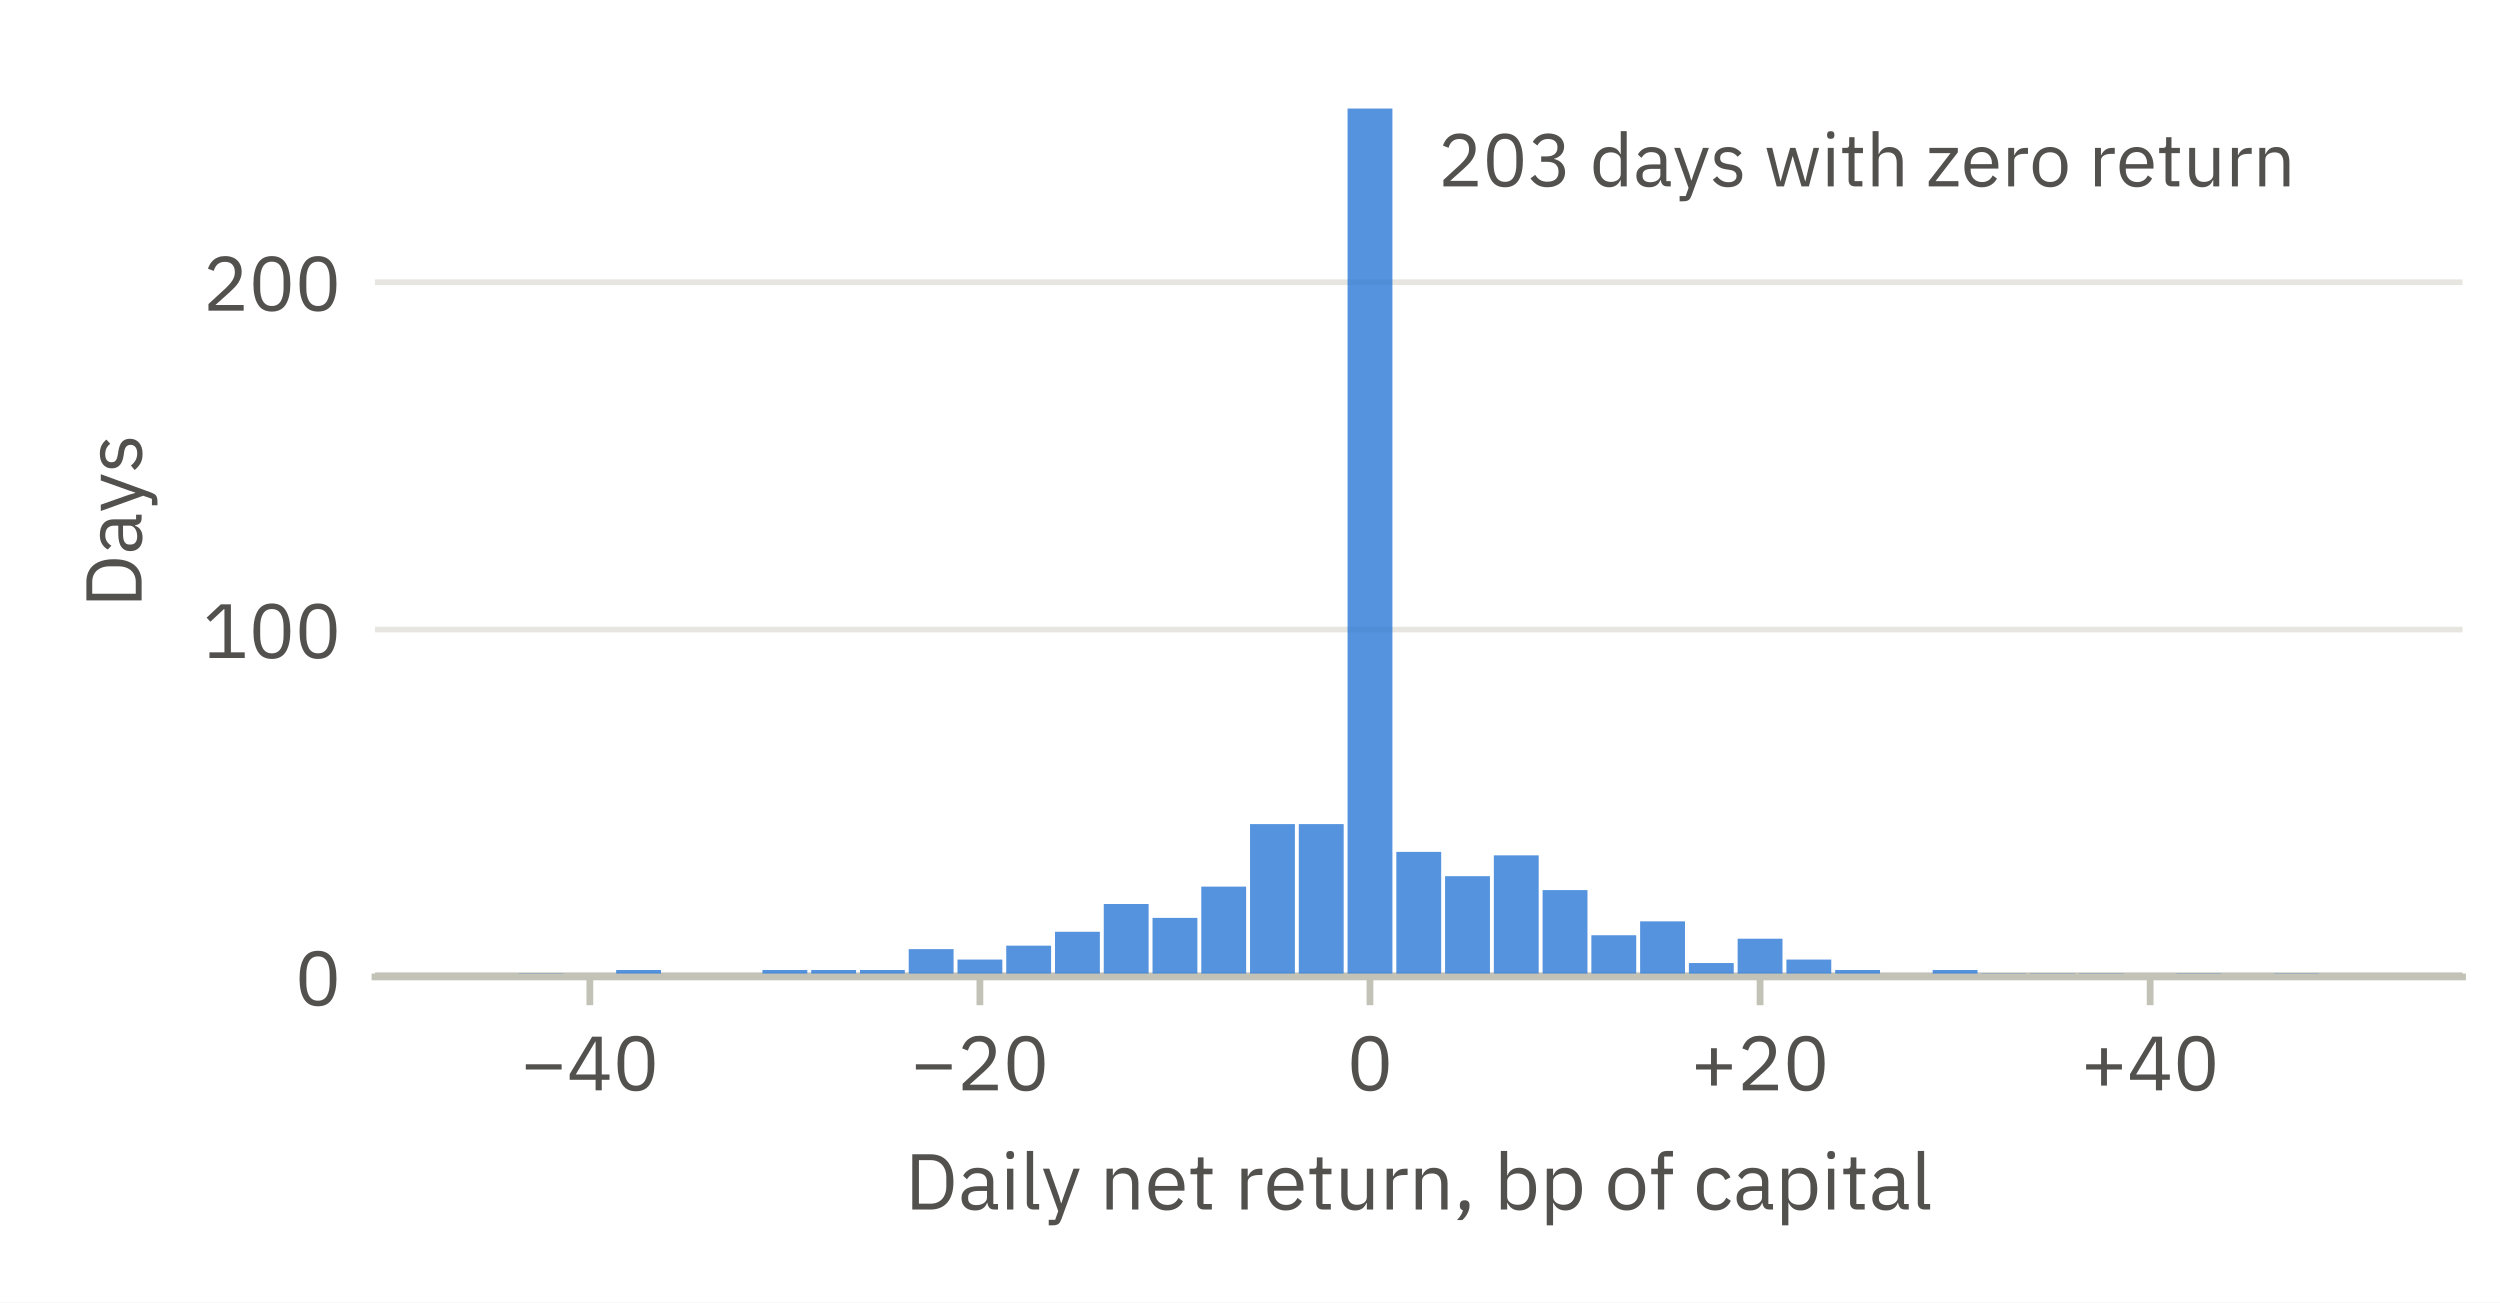
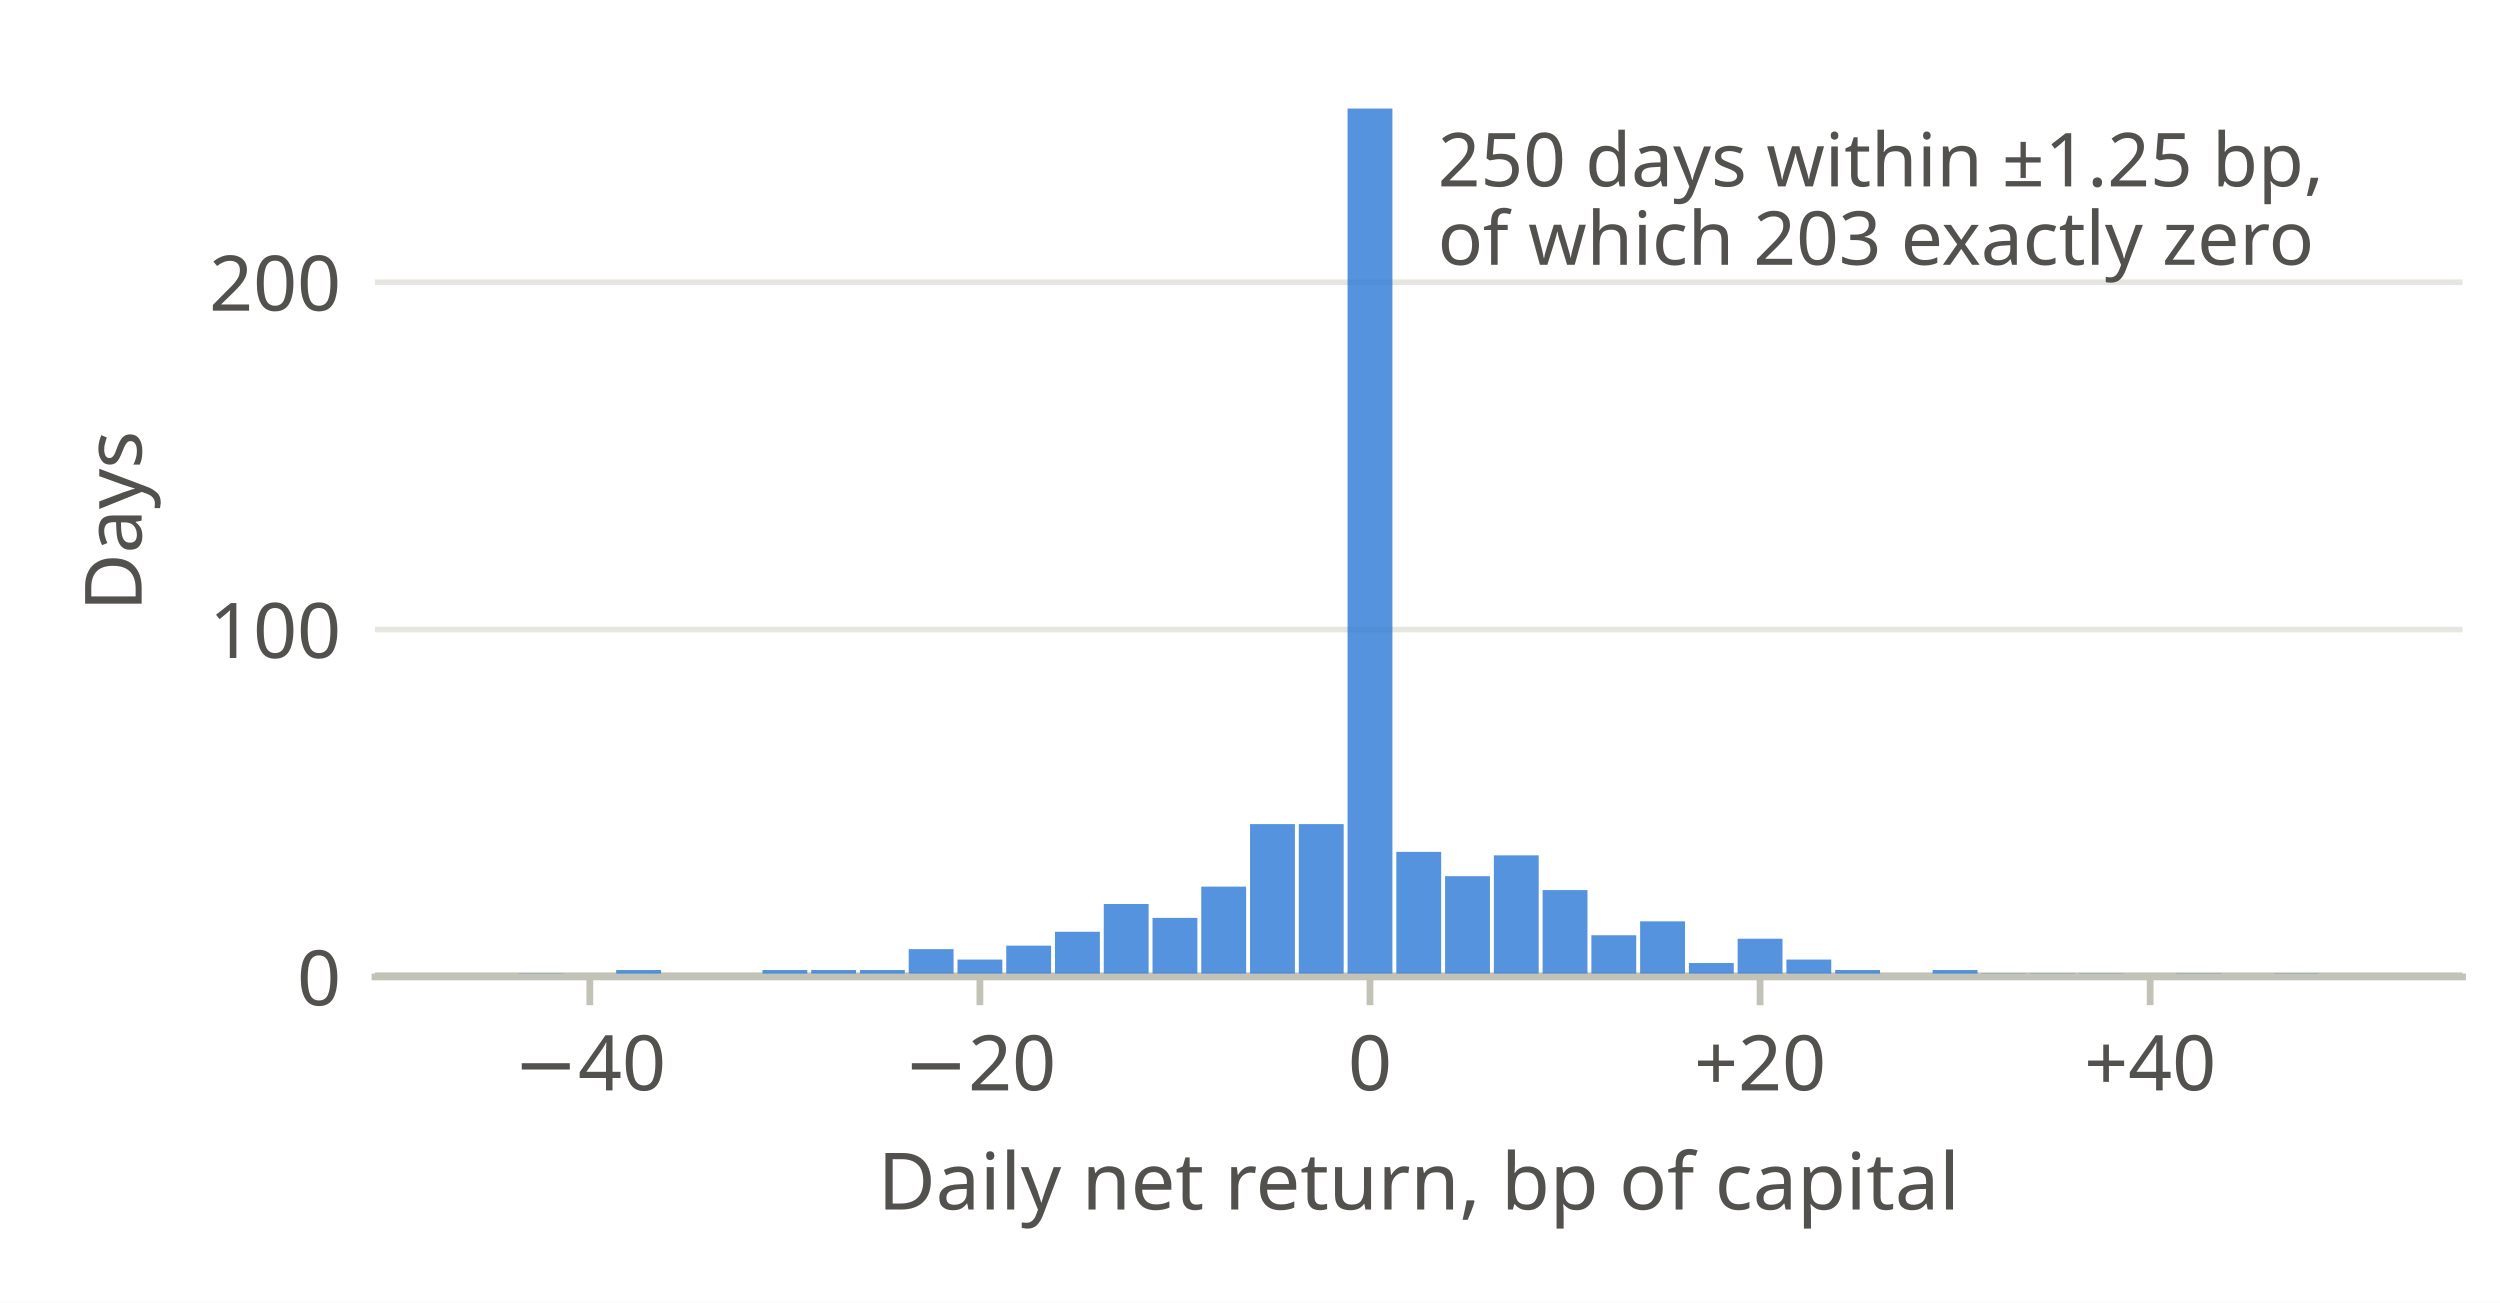
<svg xmlns="http://www.w3.org/2000/svg" xmlns:xlink="http://www.w3.org/1999/xlink" width="221.102pt" height="115.2pt" viewBox="0 0 221.102 115.2" version="1.1">
  <defs>
    <style type="text/css">*{stroke-linejoin: round; stroke-linecap: butt}</style>
  </defs>
  <g id="figure_1">
    <g id="patch_1">
      <path d="M 0 115.2 L 221.102 115.2 L 221.102 0 L 0 0 z " style="fill: #ffffff" />
    </g>
    <g id="axes_1">
      <g id="patch_2">
        <path d="M 33.165 86.4 L 217.786 86.4 L 217.786 5.76 L 33.165 5.76 z " style="fill: #ffffff" />
      </g>
      <g id="matplotlib.axis_1">
        <g id="xtick_1">
          <g id="line2d_1">
            <defs>
              <path id="m30e6e8c478" d="M 0 0 L 0 2.5 " style="stroke: #c3c2b7; stroke-width: 0.6" />
            </defs>
            <g>
              <use xlink:href="#m30e6e8c478" x="52.166" y="86.4" style="fill: #c3c2b7; stroke: #c3c2b7; stroke-width: 0.6" />
            </g>
          </g>
          <g id="text_1">
-             <g style="fill: #52514e" transform="translate(46.04558 96.432) scale(0.068 -0.068)">
-               <defs>
-                 <path id="IBMPlexSans-2212" d="M 429 1734 L 429 2170 L 3411 2170 L 3411 1734 L 429 1734 z " transform="scale(0.015625)" />
-                 <path id="IBMPlexSans-34" d="M 2400 0 L 2400 877 L 243 877 L 243 1350 L 2112 4467 L 2912 4467 L 2912 1325 L 3558 1325 L 3558 877 L 2912 877 L 2912 0 L 2400 0 z M 749 1325 L 2400 1325 L 2400 4051 L 2368 4051 L 749 1325 z " transform="scale(0.015625)" />
-                 <path id="IBMPlexSans-30" d="M 1920 -77 Q 1120 -77 752 531 Q 384 1139 384 2234 Q 384 3328 752 3936 Q 1120 4544 1920 4544 Q 2720 4544 3088 3936 Q 3456 3328 3456 2234 Q 3456 1139 3088 531 Q 2720 -77 1920 -77 z M 1920 390 Q 2182 390 2368 499 Q 2554 608 2669 806 Q 2784 1005 2838 1273 Q 2893 1542 2893 1869 L 2893 2598 Q 2893 2925 2838 3193 Q 2784 3462 2669 3660 Q 2554 3859 2368 3968 Q 2182 4077 1920 4077 Q 1658 4077 1472 3968 Q 1286 3859 1171 3660 Q 1056 3462 1001 3193 Q 947 2925 947 2598 L 947 1869 Q 947 1542 1001 1273 Q 1056 1005 1171 806 Q 1286 608 1472 499 Q 1658 390 1920 390 z " transform="scale(0.015625)" />
-               </defs>
-               <use xlink:href="#IBMPlexSans-2212" />
-               <use xlink:href="#IBMPlexSans-34" transform="translate(59.99999 0)" />
-               <use xlink:href="#IBMPlexSans-30" transform="translate(120 0)" />
-             </g>
+             <text style="font-size: 6.8px; font-family: 'IBM Plex Sans'; text-anchor: middle; fill: #52514e" x="52.166" y="96.432" transform="rotate(-0 52.16558 96.432)">−40</text>
          </g>
        </g>
        <g id="xtick_2">
          <g id="line2d_2">
            <g>
              <use xlink:href="#m30e6e8c478" x="86.664" y="86.4" style="fill: #c3c2b7; stroke: #c3c2b7; stroke-width: 0.6" />
            </g>
          </g>
          <g id="text_2">
-             <g style="fill: #52514e" transform="translate(80.54441 96.432) scale(0.068 -0.068)">
-               <defs>
-                 <path id="IBMPlexSans-32" d="M 3411 0 L 480 0 L 480 550 L 1939 1894 Q 2253 2182 2464 2505 Q 2675 2829 2675 3155 L 2675 3232 Q 2675 3603 2470 3833 Q 2266 4064 1850 4064 Q 1645 4064 1491 4006 Q 1338 3949 1226 3846 Q 1114 3744 1040 3606 Q 966 3469 922 3309 L 442 3494 Q 506 3693 618 3881 Q 730 4070 899 4217 Q 1069 4365 1309 4454 Q 1549 4544 1875 4544 Q 2202 4544 2458 4448 Q 2714 4352 2886 4179 Q 3059 4006 3152 3769 Q 3245 3533 3245 3245 Q 3245 2982 3171 2758 Q 3098 2534 2970 2332 Q 2842 2131 2659 1939 Q 2477 1747 2266 1555 L 1062 474 L 3411 474 L 3411 0 z " transform="scale(0.015625)" />
-               </defs>
-               <use xlink:href="#IBMPlexSans-2212" />
-               <use xlink:href="#IBMPlexSans-32" transform="translate(59.99999 0)" />
-               <use xlink:href="#IBMPlexSans-30" transform="translate(120 0)" />
-             </g>
+             <text style="font-size: 6.8px; font-family: 'IBM Plex Sans'; text-anchor: middle; fill: #52514e" x="86.664" y="96.432" transform="rotate(-0 86.66441 96.432)">−20</text>
          </g>
        </g>
        <g id="xtick_3">
          <g id="line2d_3">
            <g>
              <use xlink:href="#m30e6e8c478" x="121.163" y="86.4" style="fill: #c3c2b7; stroke: #c3c2b7; stroke-width: 0.6" />
            </g>
          </g>
          <g id="text_3">
-             <g style="fill: #52514e" transform="translate(119.1232 96.432) scale(0.068 -0.068)">
-               <use xlink:href="#IBMPlexSans-30" />
-             </g>
+             <text style="font-size: 6.8px; font-family: 'IBM Plex Sans'; text-anchor: middle; fill: #52514e" x="121.163" y="96.432" transform="rotate(-0 121.1632 96.432)">0</text>
          </g>
        </g>
        <g id="xtick_4">
          <g id="line2d_4">
            <g>
              <use xlink:href="#m30e6e8c478" x="155.662" y="86.4" style="fill: #c3c2b7; stroke: #c3c2b7; stroke-width: 0.6" />
            </g>
          </g>
          <g id="text_4">
-             <g style="fill: #52514e" transform="translate(149.5421 96.432) scale(0.068 -0.068)">
-               <defs>
-                 <path id="IBMPlexSans-2b" d="M 1677 397 L 1677 1734 L 429 1734 L 429 2170 L 1677 2170 L 1677 3507 L 2163 3507 L 2163 2170 L 3411 2170 L 3411 1734 L 2163 1734 L 2163 397 L 1677 397 z " transform="scale(0.015625)" />
-               </defs>
-               <use xlink:href="#IBMPlexSans-2b" />
-               <use xlink:href="#IBMPlexSans-32" transform="translate(59.99999 0)" />
-               <use xlink:href="#IBMPlexSans-30" transform="translate(120 0)" />
-             </g>
+             <text style="font-size: 6.8px; font-family: 'IBM Plex Sans'; text-anchor: middle; fill: #52514e" x="155.662" y="96.432" transform="rotate(-0 155.6621 96.432)">+20</text>
          </g>
        </g>
        <g id="xtick_5">
          <g id="line2d_5">
            <g>
              <use xlink:href="#m30e6e8c478" x="190.161" y="86.4" style="fill: #c3c2b7; stroke: #c3c2b7; stroke-width: 0.6" />
            </g>
          </g>
          <g id="text_5">
-             <g style="fill: #52514e" transform="translate(184.0409 96.432) scale(0.068 -0.068)">
-               <use xlink:href="#IBMPlexSans-2b" />
-               <use xlink:href="#IBMPlexSans-34" transform="translate(59.99999 0)" />
-               <use xlink:href="#IBMPlexSans-30" transform="translate(120 0)" />
-             </g>
+             <text style="font-size: 6.8px; font-family: 'IBM Plex Sans'; text-anchor: middle; fill: #52514e" x="190.161" y="96.432" transform="rotate(-0 190.1609 96.432)">+40</text>
          </g>
        </g>
        <g id="text_6">
-           <g style="fill: #52514e" transform="translate(80.03192 106.972) scale(0.07 -0.07)">
-             <defs>
-               <path id="IBMPlexSans-44" d="M 595 4467 L 2093 4467 Q 2509 4467 2848 4326 Q 3187 4186 3427 3907 Q 3667 3629 3795 3209 Q 3923 2790 3923 2234 Q 3923 1677 3795 1257 Q 3667 838 3427 560 Q 3187 282 2848 141 Q 2509 0 2093 0 L 595 0 L 595 4467 z M 2093 474 Q 2368 474 2598 566 Q 2829 659 2995 838 Q 3162 1018 3254 1277 Q 3347 1536 3347 1869 L 3347 2598 Q 3347 2931 3254 3190 Q 3162 3450 2995 3629 Q 2829 3808 2598 3901 Q 2368 3994 2093 3994 L 1133 3994 L 1133 474 L 2093 474 z " transform="scale(0.015625)" />
-               <path id="IBMPlexSans-61" d="M 2944 0 Q 2656 0 2531 153 Q 2406 307 2374 538 L 2342 538 Q 2234 230 1984 76 Q 1734 -77 1389 -77 Q 864 -77 573 192 Q 282 461 282 922 Q 282 1389 624 1638 Q 966 1888 1690 1888 L 2342 1888 L 2342 2214 Q 2342 2566 2150 2752 Q 1958 2938 1562 2938 Q 1261 2938 1059 2803 Q 858 2669 723 2445 L 416 2733 Q 550 3002 844 3190 Q 1139 3379 1587 3379 Q 2189 3379 2521 3084 Q 2854 2790 2854 2266 L 2854 448 L 3232 448 L 3232 0 L 2944 0 z M 1472 358 Q 1664 358 1824 403 Q 1984 448 2099 531 Q 2214 614 2278 723 Q 2342 832 2342 960 L 2342 1504 L 1664 1504 Q 1222 1504 1020 1376 Q 819 1248 819 1005 L 819 870 Q 819 627 995 492 Q 1171 358 1472 358 z " transform="scale(0.015625)" />
-               <path id="IBMPlexSans-69" d="M 800 4077 Q 634 4077 560 4157 Q 486 4237 486 4365 L 486 4448 Q 486 4576 560 4656 Q 634 4736 800 4736 Q 966 4736 1040 4656 Q 1114 4576 1114 4448 L 1114 4365 Q 1114 4237 1040 4157 Q 966 4077 800 4077 z M 544 3302 L 1056 3302 L 1056 0 L 544 0 L 544 3302 z " transform="scale(0.015625)" />
-               <path id="IBMPlexSans-6c" d="M 1088 0 Q 819 0 681 150 Q 544 301 544 531 L 544 4736 L 1056 4736 L 1056 448 L 1542 448 L 1542 0 L 1088 0 z " transform="scale(0.015625)" />
-               <path id="IBMPlexSans-79" d="M 2579 3302 L 3085 3302 L 1606 -768 Q 1549 -915 1491 -1014 Q 1434 -1114 1350 -1171 Q 1267 -1229 1142 -1254 Q 1018 -1280 838 -1280 L 576 -1280 L 576 -832 L 1094 -832 L 1344 -128 L 109 3302 L 621 3302 L 1414 1056 L 1568 518 L 1600 518 L 1779 1056 L 2579 3302 z " transform="scale(0.015625)" />
-               <path id="IBMPlexSans-20" transform="scale(0.015625)" />
-               <path id="IBMPlexSans-6e" d="M 544 0 L 544 3302 L 1056 3302 L 1056 2765 L 1082 2765 Q 1203 3046 1424 3212 Q 1645 3379 2016 3379 Q 2528 3379 2825 3049 Q 3123 2720 3123 2118 L 3123 0 L 2611 0 L 2611 2029 Q 2611 2918 1862 2918 Q 1709 2918 1565 2880 Q 1421 2842 1305 2765 Q 1190 2688 1123 2569 Q 1056 2451 1056 2291 L 1056 0 L 544 0 z " transform="scale(0.015625)" />
-               <path id="IBMPlexSans-65" d="M 1786 -77 Q 1446 -77 1174 44 Q 902 166 707 393 Q 512 621 406 937 Q 301 1254 301 1651 Q 301 2042 406 2362 Q 512 2682 707 2909 Q 902 3136 1174 3257 Q 1446 3379 1786 3379 Q 2118 3379 2380 3257 Q 2643 3136 2828 2921 Q 3014 2707 3113 2412 Q 3213 2118 3213 1766 L 3213 1523 L 838 1523 L 838 1370 Q 838 1158 905 976 Q 973 794 1097 659 Q 1222 525 1404 448 Q 1587 371 1818 371 Q 2131 371 2364 518 Q 2598 666 2726 941 L 3091 678 Q 2931 339 2592 131 Q 2253 -77 1786 -77 z M 1786 2950 Q 1574 2950 1401 2876 Q 1229 2803 1104 2668 Q 979 2534 908 2352 Q 838 2170 838 1952 L 838 1907 L 2662 1907 L 2662 1978 Q 2662 2419 2422 2684 Q 2182 2950 1786 2950 z " transform="scale(0.015625)" />
-               <path id="IBMPlexSans-74" d="M 1274 0 Q 1005 0 867 150 Q 730 301 730 544 L 730 2854 L 186 2854 L 186 3302 L 493 3302 Q 659 3302 720 3369 Q 781 3437 781 3603 L 781 4218 L 1242 4218 L 1242 3302 L 1965 3302 L 1965 2854 L 1242 2854 L 1242 448 L 1914 448 L 1914 0 L 1274 0 z " transform="scale(0.015625)" />
-               <path id="IBMPlexSans-72" d="M 544 0 L 544 3302 L 1056 3302 L 1056 2694 L 1088 2694 Q 1178 2931 1408 3116 Q 1638 3302 2042 3302 L 2240 3302 L 2240 2790 L 1939 2790 Q 1523 2790 1289 2633 Q 1056 2477 1056 2240 L 1056 0 L 544 0 z " transform="scale(0.015625)" />
-               <path id="IBMPlexSans-75" d="M 2579 538 L 2554 538 Q 2502 422 2428 310 Q 2355 198 2246 112 Q 2138 26 1984 -25 Q 1830 -77 1626 -77 Q 1114 -77 813 252 Q 512 582 512 1184 L 512 3302 L 1024 3302 L 1024 1274 Q 1024 384 1779 384 Q 1933 384 2077 422 Q 2221 461 2333 537 Q 2445 614 2512 732 Q 2579 851 2579 1018 L 2579 3302 L 3091 3302 L 3091 0 L 2579 0 L 2579 538 z " transform="scale(0.015625)" />
-               <path id="IBMPlexSans-2c" d="M 870 749 Q 1075 749 1168 643 Q 1261 538 1261 371 L 1261 282 Q 1261 19 1107 -297 Q 954 -614 678 -851 L 250 -851 Q 442 -646 560 -464 Q 678 -282 730 -58 Q 602 -26 541 64 Q 480 154 480 282 L 480 371 Q 480 538 573 643 Q 666 749 870 749 z " transform="scale(0.015625)" />
-               <path id="IBMPlexSans-62" d="M 544 4736 L 1056 4736 L 1056 2765 L 1082 2765 Q 1210 3078 1456 3228 Q 1702 3379 2048 3379 Q 2355 3379 2604 3257 Q 2854 3136 3030 2912 Q 3206 2688 3299 2368 Q 3392 2048 3392 1651 Q 3392 1254 3299 934 Q 3206 614 3030 390 Q 2854 166 2604 44 Q 2355 -77 2048 -77 Q 1376 -77 1082 538 L 1056 538 L 1056 0 L 544 0 L 544 4736 z M 1907 384 Q 2342 384 2592 656 Q 2842 928 2842 1370 L 2842 1933 Q 2842 2374 2592 2646 Q 2342 2918 1907 2918 Q 1734 2918 1577 2870 Q 1421 2822 1305 2739 Q 1190 2656 1123 2537 Q 1056 2419 1056 2285 L 1056 1056 Q 1056 896 1123 771 Q 1190 646 1305 560 Q 1421 474 1577 429 Q 1734 384 1907 384 z " transform="scale(0.015625)" />
-               <path id="IBMPlexSans-70" d="M 544 3302 L 1056 3302 L 1056 2765 L 1082 2765 Q 1210 3078 1456 3228 Q 1702 3379 2048 3379 Q 2355 3379 2604 3257 Q 2854 3136 3030 2912 Q 3206 2688 3299 2368 Q 3392 2048 3392 1651 Q 3392 1254 3299 934 Q 3206 614 3030 390 Q 2854 166 2604 44 Q 2355 -77 2048 -77 Q 1376 -77 1082 538 L 1056 538 L 1056 -1280 L 544 -1280 L 544 3302 z M 1907 384 Q 2342 384 2592 656 Q 2842 928 2842 1370 L 2842 1933 Q 2842 2374 2592 2646 Q 2342 2918 1907 2918 Q 1734 2918 1577 2870 Q 1421 2822 1305 2739 Q 1190 2656 1123 2537 Q 1056 2419 1056 2285 L 1056 1056 Q 1056 896 1123 771 Q 1190 646 1305 560 Q 1421 474 1577 429 Q 1734 384 1907 384 z " transform="scale(0.015625)" />
-               <path id="IBMPlexSans-6f" d="M 1792 -77 Q 1459 -77 1184 44 Q 909 166 713 393 Q 518 621 409 937 Q 301 1254 301 1651 Q 301 2042 409 2362 Q 518 2682 713 2909 Q 909 3136 1184 3257 Q 1459 3379 1792 3379 Q 2125 3379 2397 3257 Q 2669 3136 2867 2909 Q 3066 2682 3174 2362 Q 3283 2042 3283 1651 Q 3283 1254 3174 937 Q 3066 621 2867 393 Q 2669 166 2397 44 Q 2125 -77 1792 -77 z M 1792 378 Q 2208 378 2470 634 Q 2733 890 2733 1414 L 2733 1888 Q 2733 2413 2470 2669 Q 2208 2925 1792 2925 Q 1376 2925 1113 2669 Q 851 2413 851 1888 L 851 1414 Q 851 890 1113 634 Q 1376 378 1792 378 z " transform="scale(0.015625)" />
-               <path id="IBMPlexSans-66" d="M 723 2854 L 186 2854 L 186 3302 L 723 3302 L 723 3968 Q 723 4314 902 4525 Q 1082 4736 1446 4736 L 1946 4736 L 1946 4288 L 1235 4288 L 1235 3302 L 1946 3302 L 1946 2854 L 1235 2854 L 1235 0 L 723 0 L 723 2854 z " transform="scale(0.015625)" />
-               <path id="IBMPlexSans-63" d="M 1773 -77 Q 1427 -77 1152 44 Q 877 166 688 390 Q 499 614 400 934 Q 301 1254 301 1651 Q 301 2048 400 2368 Q 499 2688 688 2912 Q 877 3136 1152 3257 Q 1427 3379 1773 3379 Q 2266 3379 2563 3164 Q 2861 2950 3008 2605 L 2579 2387 Q 2490 2643 2285 2784 Q 2080 2925 1773 2925 Q 1542 2925 1369 2851 Q 1197 2778 1081 2646 Q 966 2515 908 2332 Q 851 2150 851 1933 L 851 1370 Q 851 934 1084 656 Q 1318 378 1773 378 Q 2394 378 2669 954 L 3040 704 Q 2880 346 2563 134 Q 2246 -77 1773 -77 z " transform="scale(0.015625)" />
-             </defs>
-             <use xlink:href="#IBMPlexSans-44" />
-             <use xlink:href="#IBMPlexSans-61" transform="translate(67.09999 0)" />
-             <use xlink:href="#IBMPlexSans-69" transform="translate(120.5 0)" />
-             <use xlink:href="#IBMPlexSans-6c" transform="translate(145.5 0)" />
-             <use xlink:href="#IBMPlexSans-79" transform="translate(172.7 0)" />
-             <use xlink:href="#IBMPlexSans-20" transform="translate(222.6 0)" />
-             <use xlink:href="#IBMPlexSans-6e" transform="translate(246.2 0)" />
-             <use xlink:href="#IBMPlexSans-65" transform="translate(302.9999 0)" />
-             <use xlink:href="#IBMPlexSans-74" transform="translate(357.8999 0)" />
-             <use xlink:href="#IBMPlexSans-20" transform="translate(392.9999 0)" />
-             <use xlink:href="#IBMPlexSans-72" transform="translate(416.5999 0)" />
-             <use xlink:href="#IBMPlexSans-65" transform="translate(453.2999 0)" />
-             <use xlink:href="#IBMPlexSans-74" transform="translate(508.1999 0)" />
-             <use xlink:href="#IBMPlexSans-75" transform="translate(543.2999 0)" />
-             <use xlink:href="#IBMPlexSans-72" transform="translate(600.0999 0)" />
-             <use xlink:href="#IBMPlexSans-6e" transform="translate(636.7999 0)" />
-             <use xlink:href="#IBMPlexSans-2c" transform="translate(693.5999 0)" />
-             <use xlink:href="#IBMPlexSans-20" transform="translate(720.7999 0)" />
-             <use xlink:href="#IBMPlexSans-62" transform="translate(744.3999 0)" />
-             <use xlink:href="#IBMPlexSans-70" transform="translate(802.3998 0)" />
-             <use xlink:href="#IBMPlexSans-20" transform="translate(860.3998 0)" />
-             <use xlink:href="#IBMPlexSans-6f" transform="translate(883.9998 0)" />
-             <use xlink:href="#IBMPlexSans-66" transform="translate(939.9998 0)" />
-             <use xlink:href="#IBMPlexSans-20" transform="translate(972.3998 0)" />
-             <use xlink:href="#IBMPlexSans-63" transform="translate(995.9998 0)" />
-             <use xlink:href="#IBMPlexSans-61" transform="translate(1046.3 0)" />
-             <use xlink:href="#IBMPlexSans-70" transform="translate(1099.7 0)" />
-             <use xlink:href="#IBMPlexSans-69" transform="translate(1157.7 0)" />
-             <use xlink:href="#IBMPlexSans-74" transform="translate(1182.7 0)" />
-             <use xlink:href="#IBMPlexSans-61" transform="translate(1217.8 0)" />
-             <use xlink:href="#IBMPlexSans-6c" transform="translate(1271.2 0)" />
-           </g>
+           <text style="font-size: 7px; font-family: 'IBM Plex Sans'; text-anchor: middle; fill: #52514e" x="125.476" y="106.972" transform="rotate(-0 125.4756 106.972)">Daily net return, bp of capital</text>
        </g>
      </g>
      <g id="matplotlib.axis_2">
        <g id="ytick_1">
          <g id="line2d_6">
            <path d="M 33.165 86.4 L 217.786 86.4 " clip-path="url(#pf054603de9)" style="fill: none; stroke: #e6e5df; stroke-width: 0.5; stroke-linecap: round" />
          </g>
          <g id="line2d_7" />
          <g id="text_7">
-             <g style="fill: #52514e" transform="translate(26.08535 88.916) scale(0.068 -0.068)">
-               <use xlink:href="#IBMPlexSans-30" />
-             </g>
+             <text style="font-size: 6.8px; font-family: 'IBM Plex Sans'; text-anchor: end; fill: #52514e" x="30.165" y="88.916" transform="rotate(-0 30.16535 88.916)">0</text>
          </g>
        </g>
        <g id="ytick_2">
          <g id="line2d_8">
            <path d="M 33.165 55.68 L 217.786 55.68 " clip-path="url(#pf054603de9)" style="fill: none; stroke: #e6e5df; stroke-width: 0.5; stroke-linecap: round" />
          </g>
          <g id="line2d_9" />
          <g id="text_8">
-             <g style="fill: #52514e" transform="translate(17.92535 58.196) scale(0.068 -0.068)">
-               <defs>
-                 <path id="IBMPlexSans-31" d="M 563 0 L 563 474 L 1811 474 L 1811 4070 L 1766 4070 L 640 3021 L 326 3360 L 1510 4467 L 2349 4467 L 2349 474 L 3501 474 L 3501 0 L 563 0 z " transform="scale(0.015625)" />
-               </defs>
-               <use xlink:href="#IBMPlexSans-31" />
-               <use xlink:href="#IBMPlexSans-30" transform="translate(59.99999 0)" />
-               <use xlink:href="#IBMPlexSans-30" transform="translate(120 0)" />
-             </g>
+             <text style="font-size: 6.8px; font-family: 'IBM Plex Sans'; text-anchor: end; fill: #52514e" x="30.165" y="58.196" transform="rotate(-0 30.16535 58.196)">100</text>
          </g>
        </g>
        <g id="ytick_3">
          <g id="line2d_10">
            <path d="M 33.165 24.96 L 217.786 24.96 " clip-path="url(#pf054603de9)" style="fill: none; stroke: #e6e5df; stroke-width: 0.5; stroke-linecap: round" />
          </g>
          <g id="line2d_11" />
          <g id="text_9">
-             <g style="fill: #52514e" transform="translate(17.92535 27.476) scale(0.068 -0.068)">
-               <use xlink:href="#IBMPlexSans-32" />
-               <use xlink:href="#IBMPlexSans-30" transform="translate(59.99999 0)" />
-               <use xlink:href="#IBMPlexSans-30" transform="translate(120 0)" />
-             </g>
+             <text style="font-size: 6.8px; font-family: 'IBM Plex Sans'; text-anchor: end; fill: #52514e" x="30.165" y="27.476" transform="rotate(-0 30.16535 27.476)">200</text>
          </g>
        </g>
        <g id="text_10">
-           <g style="fill: #52514e" transform="translate(12.52535 53.74883) rotate(-90) scale(0.07 -0.07)">
-             <defs>
-               <path id="IBMPlexSans-73" d="M 1536 -77 Q 1075 -77 764 99 Q 454 275 230 570 L 595 864 Q 787 621 1024 489 Q 1261 358 1574 358 Q 1901 358 2083 499 Q 2266 640 2266 896 Q 2266 1088 2141 1225 Q 2016 1363 1690 1414 L 1427 1453 Q 1197 1485 1005 1552 Q 813 1619 669 1731 Q 525 1843 445 2009 Q 365 2176 365 2406 Q 365 2650 454 2832 Q 544 3014 701 3136 Q 858 3258 1075 3318 Q 1293 3379 1542 3379 Q 1946 3379 2218 3238 Q 2490 3098 2694 2848 L 2355 2541 Q 2246 2694 2035 2819 Q 1824 2944 1504 2944 Q 1184 2944 1021 2806 Q 858 2669 858 2432 Q 858 2189 1021 2080 Q 1184 1971 1491 1920 L 1747 1882 Q 2298 1798 2528 1564 Q 2758 1331 2758 954 Q 2758 474 2432 198 Q 2106 -77 1536 -77 z " transform="scale(0.015625)" />
-             </defs>
-             <use xlink:href="#IBMPlexSans-44" />
-             <use xlink:href="#IBMPlexSans-61" transform="translate(67.09999 0)" />
-             <use xlink:href="#IBMPlexSans-79" transform="translate(120.5 0)" />
-             <use xlink:href="#IBMPlexSans-73" transform="translate(170.4 0)" />
-           </g>
+           <text style="font-size: 7px; font-family: 'IBM Plex Sans'; text-anchor: middle; fill: #52514e" x="12.525" y="46.08" transform="rotate(-90 12.52535 46.08)">Days</text>
        </g>
      </g>
      <g id="line2d_12">
        <path d="M 33.165 86.4 L 217.786 86.4 " clip-path="url(#pf054603de9)" style="fill: none; stroke: #c3c2b7; stroke-width: 0.8; stroke-linecap: round" />
      </g>
      <g id="patch_3">
        <path d="M 41.557 86.4 L 45.525 86.4 L 45.525 86.4 L 41.557 86.4 z " clip-path="url(#pf054603de9)" style="fill: #2a78d6; opacity: 0.8" />
      </g>
      <g id="patch_4">
        <path d="M 45.87 86.4 L 49.837 86.4 L 49.837 86.093 L 45.87 86.093 z " clip-path="url(#pf054603de9)" style="fill: #2a78d6; opacity: 0.8" />
      </g>
      <g id="patch_5">
        <path d="M 50.182 86.4 L 54.149 86.4 L 54.149 86.4 L 50.182 86.4 z " clip-path="url(#pf054603de9)" style="fill: #2a78d6; opacity: 0.8" />
      </g>
      <g id="patch_6">
        <path d="M 54.494 86.4 L 58.462 86.4 L 58.462 85.786 L 54.494 85.786 z " clip-path="url(#pf054603de9)" style="fill: #2a78d6; opacity: 0.8" />
      </g>
      <g id="patch_7">
        <path d="M 58.807 86.4 L 62.774 86.4 L 62.774 86.4 L 58.807 86.4 z " clip-path="url(#pf054603de9)" style="fill: #2a78d6; opacity: 0.8" />
      </g>
      <g id="patch_8">
        <path d="M 63.119 86.4 L 67.086 86.4 L 67.086 86.4 L 63.119 86.4 z " clip-path="url(#pf054603de9)" style="fill: #2a78d6; opacity: 0.8" />
      </g>
      <g id="patch_9">
        <path d="M 67.431 86.4 L 71.399 86.4 L 71.399 85.786 L 67.431 85.786 z " clip-path="url(#pf054603de9)" style="fill: #2a78d6; opacity: 0.8" />
      </g>
      <g id="patch_10">
        <path d="M 71.744 86.4 L 75.711 86.4 L 75.711 85.786 L 71.744 85.786 z " clip-path="url(#pf054603de9)" style="fill: #2a78d6; opacity: 0.8" />
      </g>
      <g id="patch_11">
        <path d="M 76.056 86.4 L 80.023 86.4 L 80.023 85.786 L 76.056 85.786 z " clip-path="url(#pf054603de9)" style="fill: #2a78d6; opacity: 0.8" />
      </g>
      <g id="patch_12">
        <path d="M 80.368 86.4 L 84.336 86.4 L 84.336 83.942 L 80.368 83.942 z " clip-path="url(#pf054603de9)" style="fill: #2a78d6; opacity: 0.8" />
      </g>
      <g id="patch_13">
        <path d="M 84.681 86.4 L 88.648 86.4 L 88.648 84.864 L 84.681 84.864 z " clip-path="url(#pf054603de9)" style="fill: #2a78d6; opacity: 0.8" />
      </g>
      <g id="patch_14">
        <path d="M 88.993 86.4 L 92.96 86.4 L 92.96 83.635 L 88.993 83.635 z " clip-path="url(#pf054603de9)" style="fill: #2a78d6; opacity: 0.8" />
      </g>
      <g id="patch_15">
        <path d="M 93.305 86.4 L 97.273 86.4 L 97.273 82.406 L 93.305 82.406 z " clip-path="url(#pf054603de9)" style="fill: #2a78d6; opacity: 0.8" />
      </g>
      <g id="patch_16">
        <path d="M 97.618 86.4 L 101.585 86.4 L 101.585 79.949 L 97.618 79.949 z " clip-path="url(#pf054603de9)" style="fill: #2a78d6; opacity: 0.8" />
      </g>
      <g id="patch_17">
        <path d="M 101.93 86.4 L 105.898 86.4 L 105.898 81.178 L 101.93 81.178 z " clip-path="url(#pf054603de9)" style="fill: #2a78d6; opacity: 0.8" />
      </g>
      <g id="patch_18">
        <path d="M 106.242 86.4 L 110.21 86.4 L 110.21 78.413 L 106.242 78.413 z " clip-path="url(#pf054603de9)" style="fill: #2a78d6; opacity: 0.8" />
      </g>
      <g id="patch_19">
        <path d="M 110.555 86.4 L 114.522 86.4 L 114.522 72.883 L 110.555 72.883 z " clip-path="url(#pf054603de9)" style="fill: #2a78d6; opacity: 0.8" />
      </g>
      <g id="patch_20">
        <path d="M 114.867 86.4 L 118.835 86.4 L 118.835 72.883 L 114.867 72.883 z " clip-path="url(#pf054603de9)" style="fill: #2a78d6; opacity: 0.8" />
      </g>
      <g id="patch_21">
        <path d="M 119.18 86.4 L 123.147 86.4 L 123.147 9.6 L 119.18 9.6 z " clip-path="url(#pf054603de9)" style="fill: #2a78d6; opacity: 0.8" />
      </g>
      <g id="patch_22">
        <path d="M 123.492 86.4 L 127.459 86.4 L 127.459 75.341 L 123.492 75.341 z " clip-path="url(#pf054603de9)" style="fill: #2a78d6; opacity: 0.8" />
      </g>
      <g id="patch_23">
        <path d="M 127.804 86.4 L 131.772 86.4 L 131.772 77.491 L 127.804 77.491 z " clip-path="url(#pf054603de9)" style="fill: #2a78d6; opacity: 0.8" />
      </g>
      <g id="patch_24">
        <path d="M 132.117 86.4 L 136.084 86.4 L 136.084 75.648 L 132.117 75.648 z " clip-path="url(#pf054603de9)" style="fill: #2a78d6; opacity: 0.8" />
      </g>
      <g id="patch_25">
        <path d="M 136.429 86.4 L 140.396 86.4 L 140.396 78.72 L 136.429 78.72 z " clip-path="url(#pf054603de9)" style="fill: #2a78d6; opacity: 0.8" />
      </g>
      <g id="patch_26">
        <path d="M 140.741 86.4 L 144.709 86.4 L 144.709 82.714 L 140.741 82.714 z " clip-path="url(#pf054603de9)" style="fill: #2a78d6; opacity: 0.8" />
      </g>
      <g id="patch_27">
        <path d="M 145.054 86.4 L 149.021 86.4 L 149.021 81.485 L 145.054 81.485 z " clip-path="url(#pf054603de9)" style="fill: #2a78d6; opacity: 0.8" />
      </g>
      <g id="patch_28">
        <path d="M 149.366 86.4 L 153.333 86.4 L 153.333 85.171 L 149.366 85.171 z " clip-path="url(#pf054603de9)" style="fill: #2a78d6; opacity: 0.8" />
      </g>
      <g id="patch_29">
        <path d="M 153.678 86.4 L 157.646 86.4 L 157.646 83.021 L 153.678 83.021 z " clip-path="url(#pf054603de9)" style="fill: #2a78d6; opacity: 0.8" />
      </g>
      <g id="patch_30">
        <path d="M 157.991 86.4 L 161.958 86.4 L 161.958 84.864 L 157.991 84.864 z " clip-path="url(#pf054603de9)" style="fill: #2a78d6; opacity: 0.8" />
      </g>
      <g id="patch_31">
        <path d="M 162.303 86.4 L 166.27 86.4 L 166.27 85.786 L 162.303 85.786 z " clip-path="url(#pf054603de9)" style="fill: #2a78d6; opacity: 0.8" />
      </g>
      <g id="patch_32">
        <path d="M 166.615 86.4 L 170.583 86.4 L 170.583 86.4 L 166.615 86.4 z " clip-path="url(#pf054603de9)" style="fill: #2a78d6; opacity: 0.8" />
      </g>
      <g id="patch_33">
        <path d="M 170.928 86.4 L 174.895 86.4 L 174.895 85.786 L 170.928 85.786 z " clip-path="url(#pf054603de9)" style="fill: #2a78d6; opacity: 0.8" />
      </g>
      <g id="patch_34">
        <path d="M 175.24 86.4 L 179.208 86.4 L 179.208 86.093 L 175.24 86.093 z " clip-path="url(#pf054603de9)" style="fill: #2a78d6; opacity: 0.8" />
      </g>
      <g id="patch_35">
        <path d="M 179.553 86.4 L 183.52 86.4 L 183.52 86.093 L 179.553 86.093 z " clip-path="url(#pf054603de9)" style="fill: #2a78d6; opacity: 0.8" />
      </g>
      <g id="patch_36">
        <path d="M 183.865 86.4 L 187.832 86.4 L 187.832 86.093 L 183.865 86.093 z " clip-path="url(#pf054603de9)" style="fill: #2a78d6; opacity: 0.8" />
      </g>
      <g id="patch_37">
        <path d="M 188.177 86.4 L 192.145 86.4 L 192.145 86.4 L 188.177 86.4 z " clip-path="url(#pf054603de9)" style="fill: #2a78d6; opacity: 0.8" />
      </g>
      <g id="patch_38">
        <path d="M 192.49 86.4 L 196.457 86.4 L 196.457 86.093 L 192.49 86.093 z " clip-path="url(#pf054603de9)" style="fill: #2a78d6; opacity: 0.8" />
      </g>
      <g id="patch_39">
        <path d="M 196.802 86.4 L 200.769 86.4 L 200.769 86.4 L 196.802 86.4 z " clip-path="url(#pf054603de9)" style="fill: #2a78d6; opacity: 0.8" />
      </g>
      <g id="patch_40">
        <path d="M 201.114 86.4 L 205.082 86.4 L 205.082 86.093 L 201.114 86.093 z " clip-path="url(#pf054603de9)" style="fill: #2a78d6; opacity: 0.8" />
      </g>
      <g id="patch_41">
        <path d="M 205.427 86.4 L 209.394 86.4 L 209.394 86.4 L 205.427 86.4 z " clip-path="url(#pf054603de9)" style="fill: #2a78d6; opacity: 0.8" />
      </g>
      <g id="patch_42">
        <path d="M 33.165 86.4 L 217.786 86.4 " style="fill: none; stroke: #c3c2b7; stroke-width: 0.6; stroke-linejoin: miter; stroke-linecap: square" />
      </g>
      <g id="text_11">
-         <g style="fill: #52514e" transform="translate(127.1632 16.484) scale(0.066 -0.066)">
-           <defs>
-             <path id="IBMPlexSans-33" d="M 1670 2573 Q 2125 2573 2352 2781 Q 2579 2989 2579 3315 L 2579 3360 Q 2579 3712 2358 3888 Q 2138 4064 1779 4064 Q 1434 4064 1216 3913 Q 998 3763 858 3507 L 461 3814 Q 544 3949 662 4080 Q 781 4211 941 4313 Q 1101 4416 1312 4480 Q 1523 4544 1792 4544 Q 2074 4544 2323 4470 Q 2573 4397 2755 4253 Q 2938 4109 3043 3897 Q 3149 3686 3149 3418 Q 3149 3200 3081 3027 Q 3014 2854 2899 2726 Q 2784 2598 2627 2508 Q 2470 2419 2291 2374 L 2291 2349 Q 2470 2310 2640 2224 Q 2810 2138 2941 2000 Q 3072 1862 3152 1667 Q 3232 1472 3232 1222 Q 3232 934 3123 694 Q 3014 454 2816 284 Q 2618 115 2336 19 Q 2054 -77 1715 -77 Q 1427 -77 1203 -13 Q 979 51 806 160 Q 634 269 502 403 Q 371 538 269 685 L 672 992 Q 755 858 854 749 Q 954 640 1075 563 Q 1197 486 1350 444 Q 1504 403 1709 403 Q 2182 403 2425 617 Q 2669 832 2669 1229 L 2669 1280 Q 2669 1677 2425 1891 Q 2182 2106 1709 2106 L 1184 2106 L 1184 2573 L 1670 2573 z " transform="scale(0.015625)" />
-             <path id="IBMPlexSans-64" d="M 2656 538 L 2630 538 Q 2330 -77 1664 -77 Q 1357 -77 1107 44 Q 858 166 682 390 Q 506 614 413 934 Q 320 1254 320 1651 Q 320 2048 413 2368 Q 506 2688 682 2912 Q 858 3136 1107 3257 Q 1357 3379 1664 3379 Q 2010 3379 2256 3228 Q 2502 3078 2630 2765 L 2656 2765 L 2656 4736 L 3168 4736 L 3168 0 L 2656 0 L 2656 538 z M 1805 384 Q 1978 384 2134 429 Q 2291 474 2406 560 Q 2522 646 2589 771 Q 2656 896 2656 1056 L 2656 2285 Q 2656 2419 2589 2537 Q 2522 2656 2406 2739 Q 2291 2822 2134 2870 Q 1978 2918 1805 2918 Q 1370 2918 1120 2646 Q 870 2374 870 1933 L 870 1370 Q 870 928 1120 656 Q 1370 384 1805 384 z " transform="scale(0.015625)" />
-             <path id="IBMPlexSans-77" d="M 198 3302 L 698 3302 L 1050 1875 L 1402 429 L 1414 429 L 1818 1875 L 2234 3302 L 2688 3302 L 3117 1875 L 3526 429 L 3539 429 L 3878 1875 L 4237 3302 L 4717 3302 L 3840 0 L 3206 0 L 2746 1587 L 2458 2592 L 2445 2592 L 2163 1587 L 1702 0 L 1082 0 L 198 3302 z " transform="scale(0.015625)" />
-             <path id="IBMPlexSans-68" d="M 544 4736 L 1056 4736 L 1056 2765 L 1082 2765 Q 1203 3046 1424 3212 Q 1645 3379 2016 3379 Q 2528 3379 2825 3049 Q 3123 2720 3123 2118 L 3123 0 L 2611 0 L 2611 2029 Q 2611 2918 1862 2918 Q 1709 2918 1565 2880 Q 1421 2842 1305 2765 Q 1190 2688 1123 2569 Q 1056 2451 1056 2291 L 1056 0 L 544 0 L 544 4736 z " transform="scale(0.015625)" />
-             <path id="IBMPlexSans-7a" d="M 211 0 L 211 429 L 2086 2854 L 269 2854 L 269 3302 L 2707 3302 L 2707 2918 L 794 448 L 2758 448 L 2758 0 L 211 0 z " transform="scale(0.015625)" />
-           </defs>
-           <use xlink:href="#IBMPlexSans-32" />
-           <use xlink:href="#IBMPlexSans-30" transform="translate(59.99999 0)" />
-           <use xlink:href="#IBMPlexSans-33" transform="translate(120 0)" />
-           <use xlink:href="#IBMPlexSans-20" transform="translate(180 0)" />
-           <use xlink:href="#IBMPlexSans-64" transform="translate(203.5999 0)" />
-           <use xlink:href="#IBMPlexSans-61" transform="translate(261.5999 0)" />
-           <use xlink:href="#IBMPlexSans-79" transform="translate(314.9999 0)" />
-           <use xlink:href="#IBMPlexSans-73" transform="translate(364.8999 0)" />
-           <use xlink:href="#IBMPlexSans-20" transform="translate(413.5999 0)" />
-           <use xlink:href="#IBMPlexSans-77" transform="translate(437.1999 0)" />
-           <use xlink:href="#IBMPlexSans-69" transform="translate(513.9999 0)" />
-           <use xlink:href="#IBMPlexSans-74" transform="translate(538.9999 0)" />
-           <use xlink:href="#IBMPlexSans-68" transform="translate(574.0999 0)" />
-           <use xlink:href="#IBMPlexSans-20" transform="translate(630.8999 0)" />
-           <use xlink:href="#IBMPlexSans-7a" transform="translate(654.4998 0)" />
-           <use xlink:href="#IBMPlexSans-65" transform="translate(700.8998 0)" />
-           <use xlink:href="#IBMPlexSans-72" transform="translate(755.7998 0)" />
-           <use xlink:href="#IBMPlexSans-6f" transform="translate(792.4998 0)" />
-           <use xlink:href="#IBMPlexSans-20" transform="translate(848.4998 0)" />
-           <use xlink:href="#IBMPlexSans-72" transform="translate(872.0998 0)" />
-           <use xlink:href="#IBMPlexSans-65" transform="translate(908.7998 0)" />
-           <use xlink:href="#IBMPlexSans-74" transform="translate(963.6998 0)" />
-           <use xlink:href="#IBMPlexSans-75" transform="translate(998.7998 0)" />
-           <use xlink:href="#IBMPlexSans-72" transform="translate(1055.6 0)" />
-           <use xlink:href="#IBMPlexSans-6e" transform="translate(1092.3 0)" />
-         </g>
+         <text style="font-size: 6.6px; font-family: 'IBM Plex Sans'; fill: #52514e" transform="translate(127.1632 16.484)">250 days within ±1.25 bp,</text>
+         <text style="font-size: 6.6px; font-family: 'IBM Plex Sans'; fill: #52514e" transform="translate(127.1632 23.4206)">of which 203 exactly zero</text>
      </g>
    </g>
  </g>
  <defs>
    <clipPath id="pf054603de9">
      <rect x="33.165" y="5.76" width="184.62" height="80.64" />
    </clipPath>
  </defs>
</svg>
